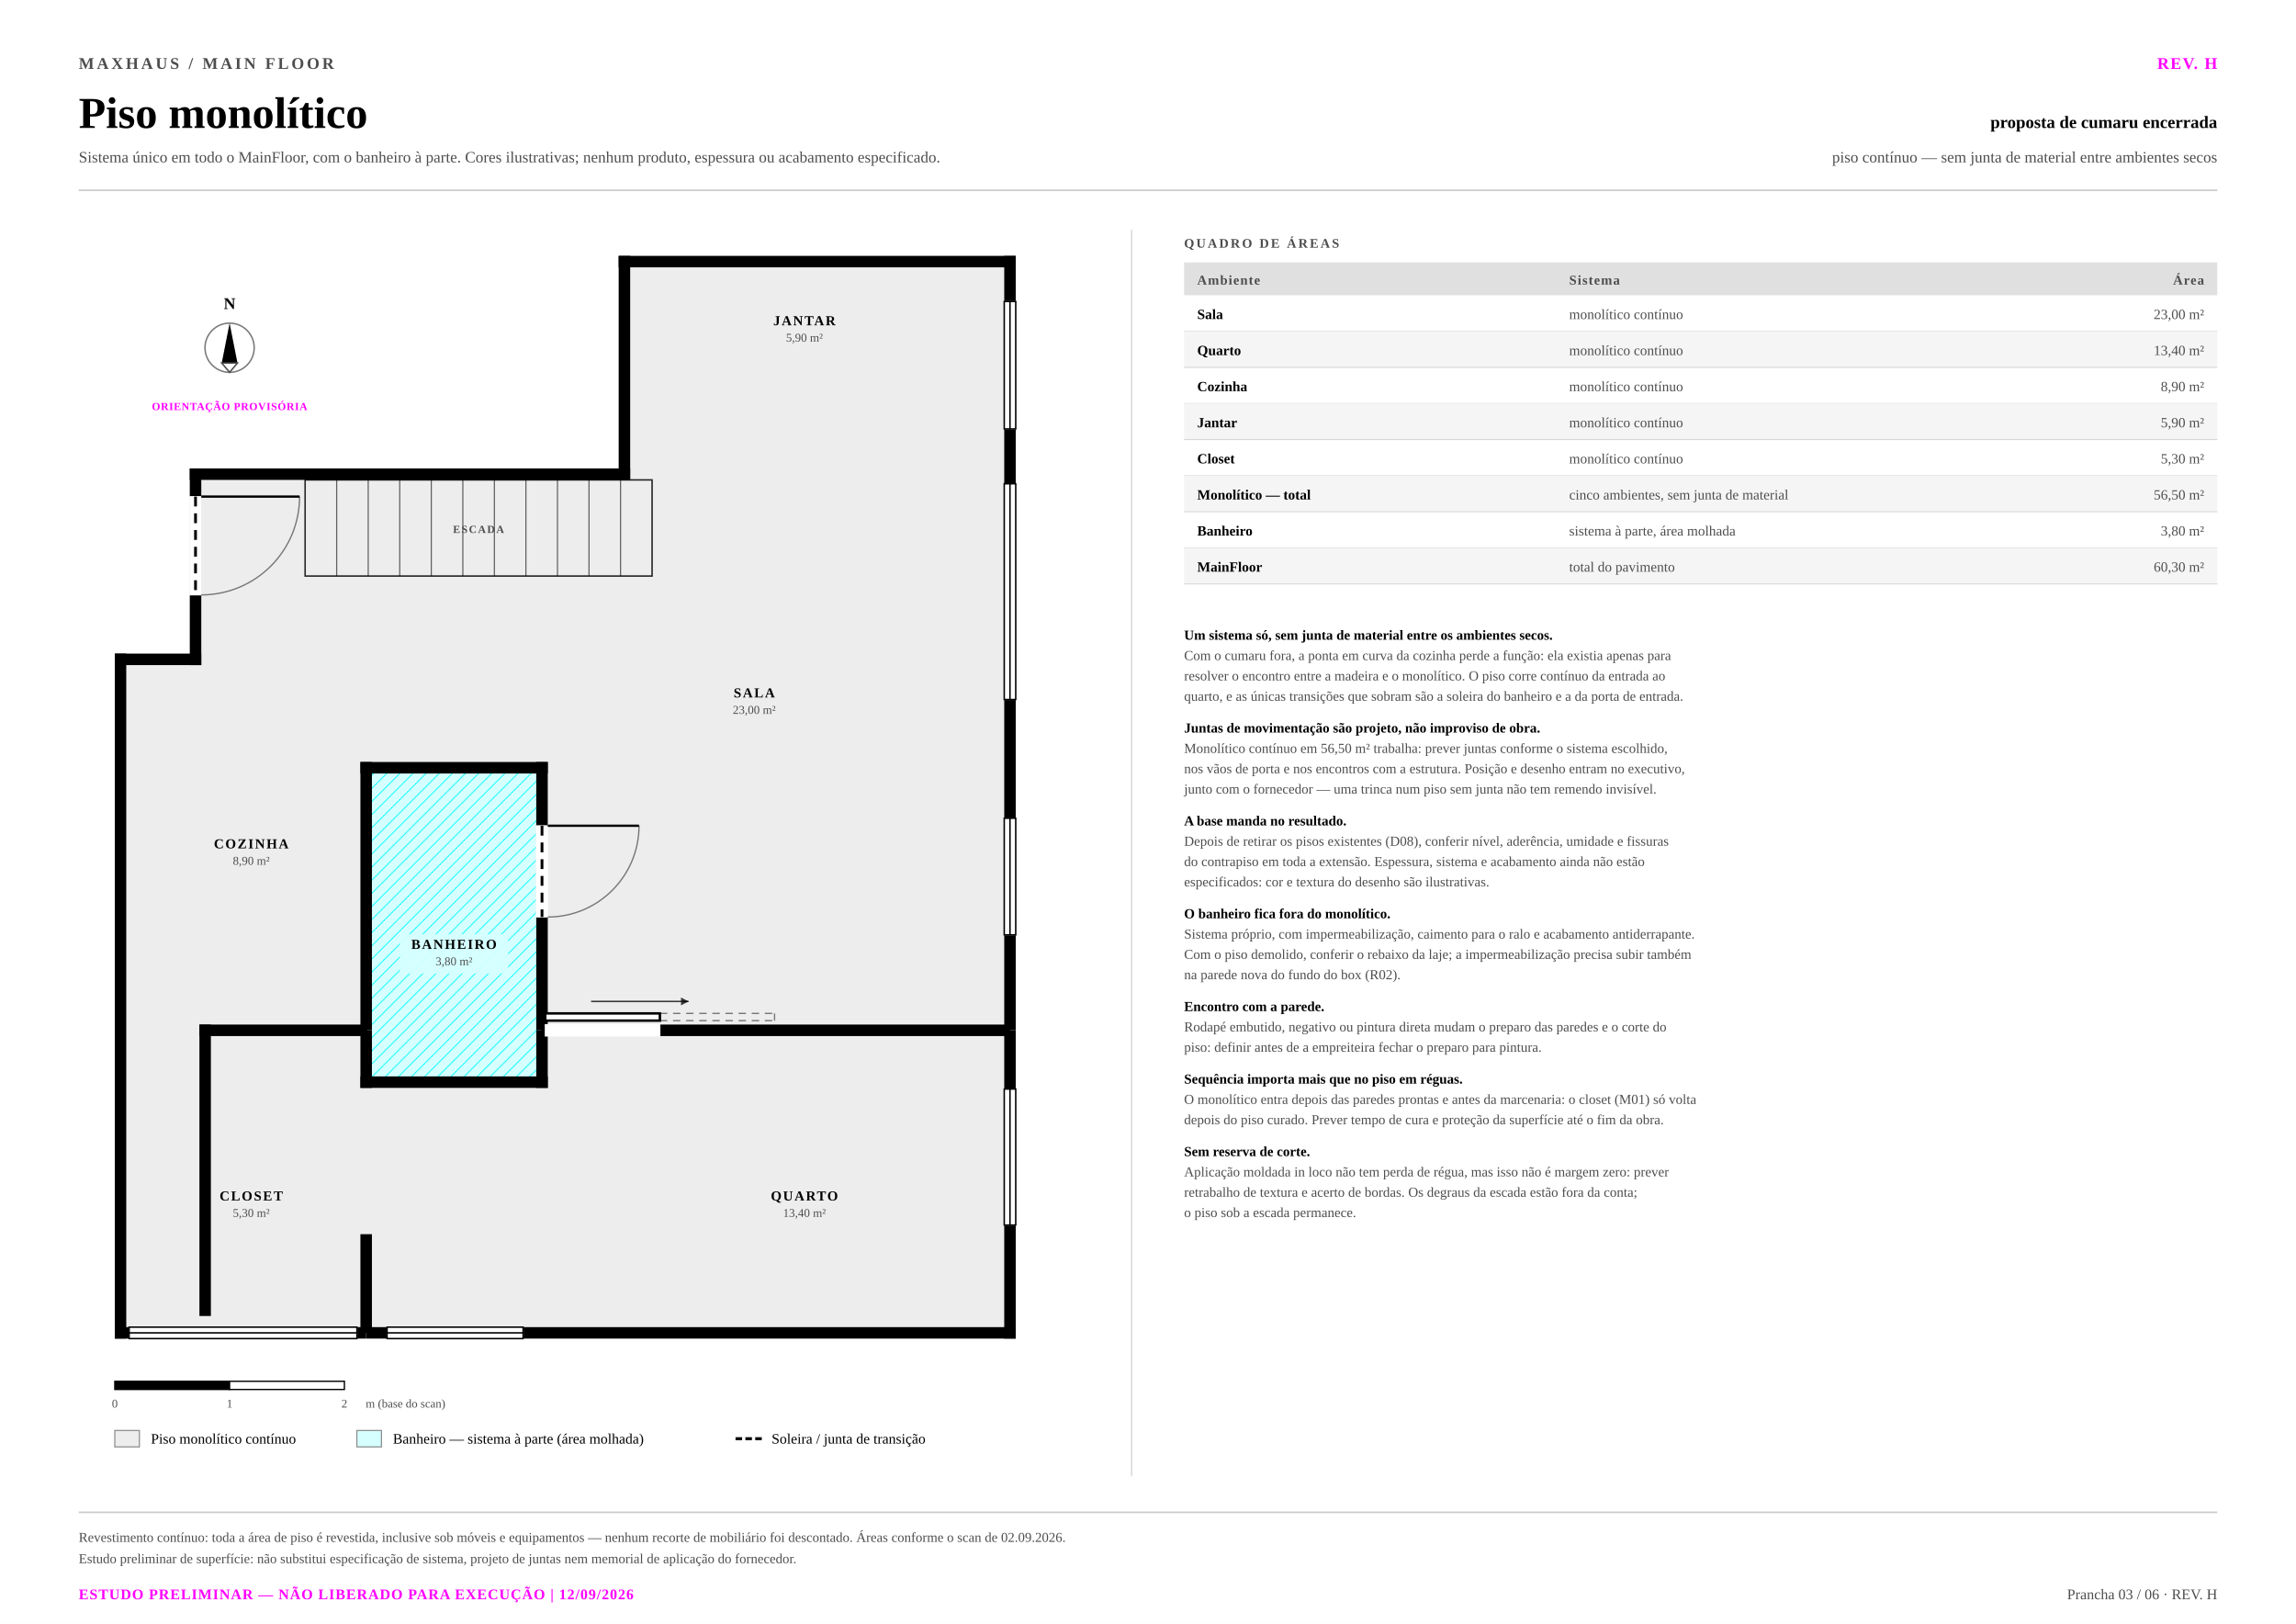
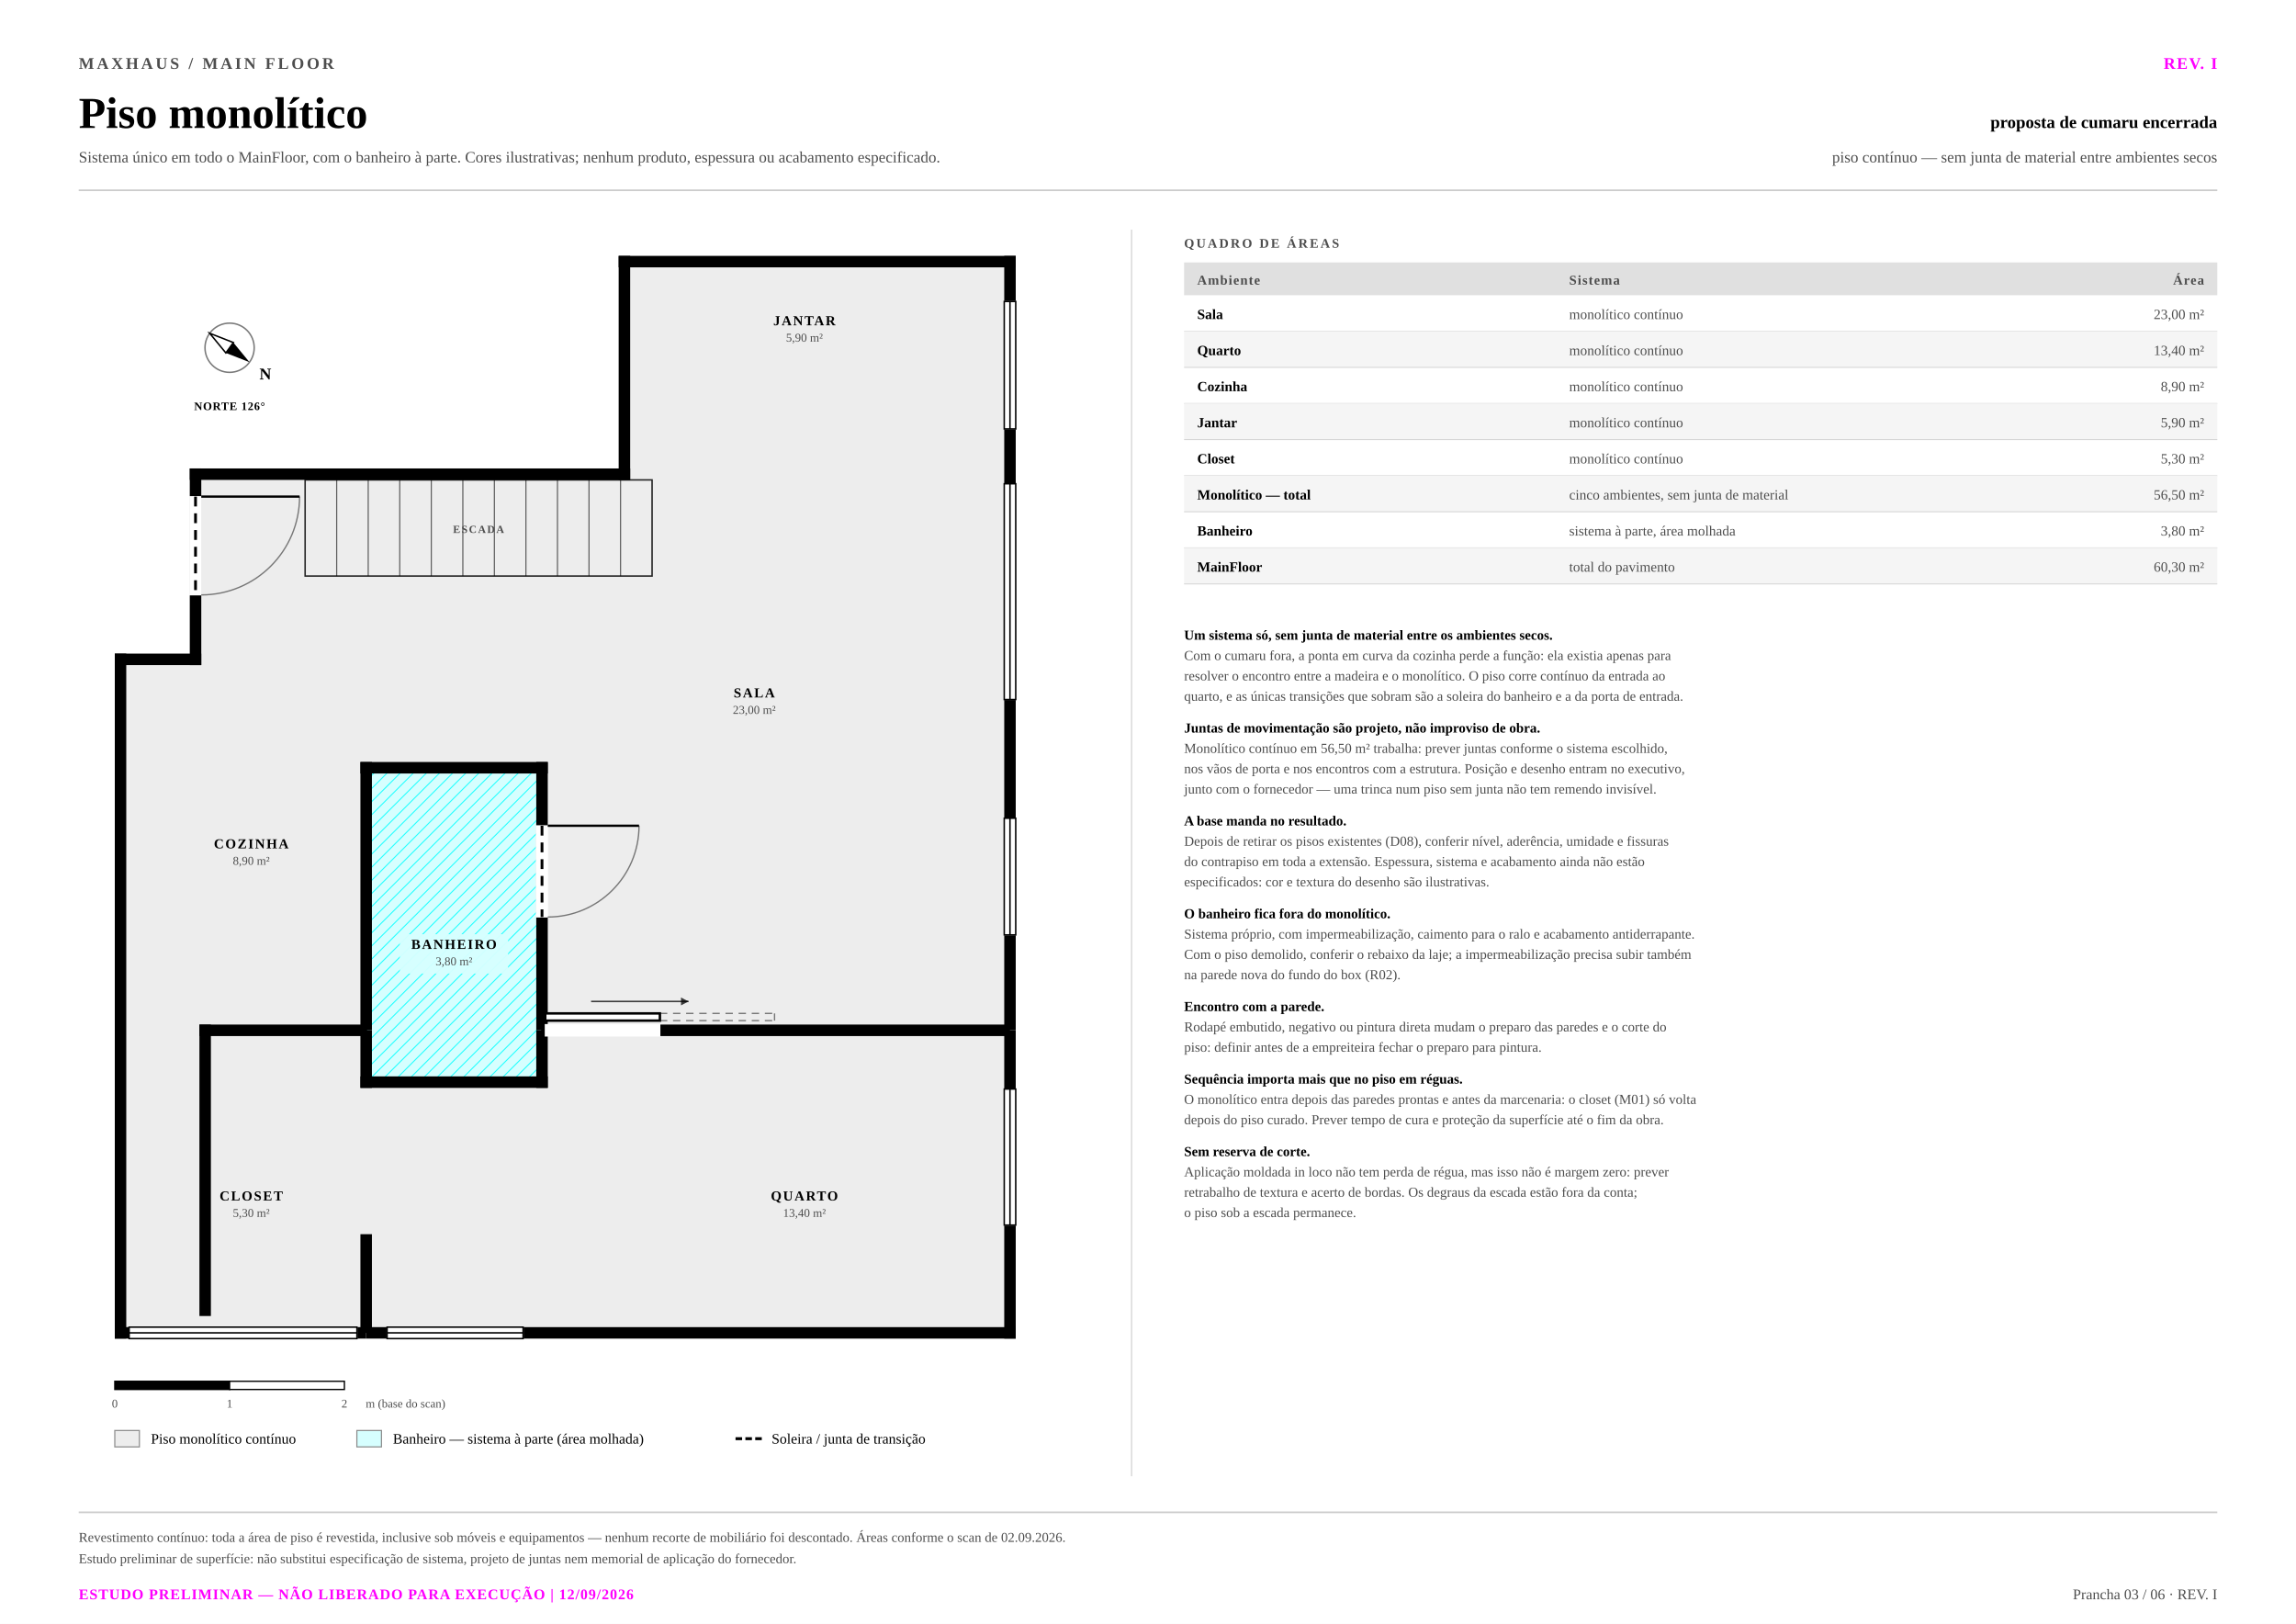
<svg xmlns="http://www.w3.org/2000/svg" viewBox="0 0 1400 990" width="1400" height="990">
  <rect x="0.00" y="0.00" width="1400.00" height="990.00" fill="#ffffff" />
  <text x="48.0" y="42.0" font-family="'Tiempos Text', 'Source Serif 4', Georgia, 'Times New Roman', Times, serif" font-size="10.0" fill="#4d4d4d" font-weight="bold" text-anchor="start" letter-spacing="1.60">MAXHAUS / MAIN FLOOR</text>
  <text x="48.0" y="78.0" font-family="'Tiempos Text', 'Source Serif 4', Georgia, 'Times New Roman', Times, serif" font-size="27.0" fill="#000000" font-weight="bold" text-anchor="start">Piso monolítico</text>
  <text x="48.0" y="99.0" font-family="'Tiempos Text', 'Source Serif 4', Georgia, 'Times New Roman', Times, serif" font-size="9.6" fill="#4d4d4d" font-weight="normal" text-anchor="start">Sistema único em todo o MainFloor, com o banheiro à parte. Cores ilustrativas; nenhum produto, espessura ou acabamento especificado.</text>
-   <text x="1352.0" y="42.0" font-family="'Tiempos Text', 'Source Serif 4', Georgia, 'Times New Roman', Times, serif" font-size="10.0" fill="#ff00ff" font-weight="bold" text-anchor="end" letter-spacing="0.80">REV. H</text>
+   <text x="1352.0" y="42.0" font-family="'Tiempos Text', 'Source Serif 4', Georgia, 'Times New Roman', Times, serif" font-size="10.0" fill="#ff00ff" font-weight="bold" text-anchor="end" letter-spacing="0.80">REV. I</text>
  <text x="1352.0" y="78.0" font-family="'Tiempos Text', 'Source Serif 4', Georgia, 'Times New Roman', Times, serif" font-size="10.5" fill="#000000" font-weight="bold" text-anchor="end">proposta de cumaru encerrada</text>
  <text x="1352.0" y="99.0" font-family="'Tiempos Text', 'Source Serif 4', Georgia, 'Times New Roman', Times, serif" font-size="9.6" fill="#4d4d4d" font-weight="normal" text-anchor="end">piso contínuo — sem junta de material entre ambientes secos</text>
  <line x1="48.00" y1="116.00" x2="1352.00" y2="116.00" stroke="#cccccc" stroke-width="1.00" />
  <path d="M380.75 159.56 L615.77 159.56 L615.77 812.64 L73.53 812.64 L73.53 401.94 L119.21 401.94 L119.21 289.10 L380.75 289.10 Z" fill="#ededed" />
  <path d="M223.31 468.01 L330.47 468.01 L330.47 659.80 L223.31 659.80 Z" fill="#d6ffff" />
  <line x1="223.31" y1="476.01" x2="231.31" y2="468.01" stroke="#00ffff" stroke-width="0.60" opacity="0.85" />
  <line x1="223.31" y1="484.01" x2="239.31" y2="468.01" stroke="#00ffff" stroke-width="0.60" opacity="0.85" />
  <line x1="223.31" y1="492.01" x2="247.31" y2="468.01" stroke="#00ffff" stroke-width="0.60" opacity="0.85" />
  <line x1="223.31" y1="500.01" x2="255.31" y2="468.01" stroke="#00ffff" stroke-width="0.60" opacity="0.85" />
  <line x1="223.31" y1="508.01" x2="263.31" y2="468.01" stroke="#00ffff" stroke-width="0.60" opacity="0.85" />
  <line x1="223.31" y1="516.01" x2="271.31" y2="468.01" stroke="#00ffff" stroke-width="0.60" opacity="0.85" />
  <line x1="223.31" y1="524.01" x2="279.31" y2="468.01" stroke="#00ffff" stroke-width="0.60" opacity="0.85" />
  <line x1="223.31" y1="532.01" x2="287.31" y2="468.01" stroke="#00ffff" stroke-width="0.60" opacity="0.85" />
  <line x1="223.31" y1="540.01" x2="295.31" y2="468.01" stroke="#00ffff" stroke-width="0.60" opacity="0.85" />
  <line x1="223.31" y1="548.01" x2="303.31" y2="468.01" stroke="#00ffff" stroke-width="0.60" opacity="0.85" />
  <line x1="223.31" y1="556.01" x2="311.31" y2="468.01" stroke="#00ffff" stroke-width="0.60" opacity="0.85" />
  <line x1="223.31" y1="564.01" x2="319.31" y2="468.01" stroke="#00ffff" stroke-width="0.60" opacity="0.85" />
  <line x1="223.31" y1="572.01" x2="327.31" y2="468.01" stroke="#00ffff" stroke-width="0.60" opacity="0.85" />
  <line x1="223.31" y1="580.01" x2="330.47" y2="472.85" stroke="#00ffff" stroke-width="0.60" opacity="0.85" />
  <line x1="223.31" y1="588.01" x2="330.47" y2="480.85" stroke="#00ffff" stroke-width="0.60" opacity="0.85" />
  <line x1="223.31" y1="596.01" x2="330.47" y2="488.85" stroke="#00ffff" stroke-width="0.60" opacity="0.85" />
  <line x1="223.31" y1="604.01" x2="330.47" y2="496.85" stroke="#00ffff" stroke-width="0.60" opacity="0.85" />
  <line x1="223.31" y1="612.01" x2="330.47" y2="504.85" stroke="#00ffff" stroke-width="0.60" opacity="0.85" />
  <line x1="223.31" y1="620.01" x2="330.47" y2="512.85" stroke="#00ffff" stroke-width="0.60" opacity="0.85" />
  <line x1="223.31" y1="628.01" x2="330.47" y2="520.85" stroke="#00ffff" stroke-width="0.60" opacity="0.85" />
  <line x1="223.31" y1="636.01" x2="330.47" y2="528.85" stroke="#00ffff" stroke-width="0.60" opacity="0.85" />
  <line x1="223.31" y1="644.01" x2="330.47" y2="536.85" stroke="#00ffff" stroke-width="0.60" opacity="0.85" />
  <line x1="223.31" y1="652.01" x2="330.47" y2="544.85" stroke="#00ffff" stroke-width="0.60" opacity="0.85" />
  <line x1="223.52" y1="659.80" x2="330.47" y2="552.85" stroke="#00ffff" stroke-width="0.60" opacity="0.85" />
  <line x1="231.52" y1="659.80" x2="330.47" y2="560.85" stroke="#00ffff" stroke-width="0.60" opacity="0.85" />
  <line x1="239.52" y1="659.80" x2="330.47" y2="568.85" stroke="#00ffff" stroke-width="0.60" opacity="0.85" />
  <line x1="247.52" y1="659.80" x2="330.47" y2="576.85" stroke="#00ffff" stroke-width="0.60" opacity="0.85" />
  <line x1="255.52" y1="659.80" x2="330.47" y2="584.85" stroke="#00ffff" stroke-width="0.60" opacity="0.85" />
  <line x1="263.52" y1="659.80" x2="330.47" y2="592.85" stroke="#00ffff" stroke-width="0.60" opacity="0.85" />
  <line x1="271.52" y1="659.80" x2="330.47" y2="600.85" stroke="#00ffff" stroke-width="0.60" opacity="0.85" />
  <line x1="279.52" y1="659.80" x2="330.47" y2="608.85" stroke="#00ffff" stroke-width="0.60" opacity="0.85" />
  <line x1="287.52" y1="659.80" x2="330.47" y2="616.85" stroke="#00ffff" stroke-width="0.60" opacity="0.85" />
  <line x1="295.52" y1="659.80" x2="330.47" y2="624.85" stroke="#00ffff" stroke-width="0.60" opacity="0.85" />
  <line x1="303.52" y1="659.80" x2="330.47" y2="632.85" stroke="#00ffff" stroke-width="0.60" opacity="0.85" />
  <line x1="311.52" y1="659.80" x2="330.47" y2="640.85" stroke="#00ffff" stroke-width="0.60" opacity="0.85" />
  <line x1="319.52" y1="659.80" x2="330.47" y2="648.85" stroke="#00ffff" stroke-width="0.60" opacity="0.85" />
  <line x1="327.52" y1="659.80" x2="330.47" y2="656.85" stroke="#00ffff" stroke-width="0.60" opacity="0.85" />
  <path d="M223.31 468.01 L330.47 468.01 L330.47 659.80 L223.31 659.80 Z" fill="none" stroke="#000000" stroke-width="1.00" />
  <rect x="377.24" y="156.00" width="242.10" height="6.99" fill="#000000" />
  <rect x="115.72" y="285.59" width="268.53" height="6.99" fill="#000000" />
  <rect x="115.72" y="285.59" width="7.01" height="119.89" fill="#000000" />
  <rect x="70.00" y="398.47" width="52.72" height="7.01" fill="#000000" />
  <rect x="121.60" y="624.63" width="101.66" height="7.01" fill="#000000" />
  <rect x="223.26" y="809.09" width="396.08" height="6.99" fill="#000000" />
  <rect x="219.77" y="628.12" width="7.01" height="35.11" fill="#000000" />
  <rect x="219.77" y="464.56" width="7.01" height="163.56" fill="#000000" />
  <rect x="330.48" y="624.63" width="285.35" height="7.01" fill="#000000" />
  <rect x="326.99" y="464.56" width="7.01" height="163.56" fill="#000000" />
  <rect x="612.34" y="628.12" width="7.01" height="187.95" fill="#000000" />
  <rect x="121.60" y="624.63" width="6.99" height="177.68" fill="#000000" />
  <rect x="70.00" y="809.09" width="153.26" height="6.99" fill="#000000" />
  <rect x="219.77" y="752.43" width="7.01" height="60.16" fill="#000000" />
  <rect x="377.24" y="156.00" width="7.01" height="136.58" fill="#000000" />
  <rect x="326.99" y="628.12" width="7.01" height="35.11" fill="#000000" />
  <rect x="612.34" y="156.00" width="7.01" height="472.12" fill="#000000" />
  <rect x="70.00" y="398.47" width="6.99" height="417.61" fill="#000000" />
  <rect x="219.77" y="464.56" width="114.23" height="7.01" fill="#000000" />
  <rect x="219.77" y="656.23" width="114.23" height="7.01" fill="#000000" />
  <rect x="612.04" y="183.48" width="7.61" height="78.33" fill="#ffffff" />
  <rect x="612.34" y="183.78" width="7.01" height="77.73" fill="none" stroke="#000000" stroke-width="0.90" />
  <line x1="615.84" y1="183.78" x2="615.84" y2="261.51" stroke="#000000" stroke-width="0.90" />
  <rect x="612.04" y="294.63" width="7.61" height="132.14" fill="#ffffff" />
  <rect x="612.34" y="294.93" width="7.01" height="131.54" fill="none" stroke="#000000" stroke-width="0.90" />
  <line x1="615.84" y1="294.93" x2="615.84" y2="426.46" stroke="#000000" stroke-width="0.90" />
  <rect x="612.04" y="498.53" width="7.61" height="71.73" fill="#ffffff" />
  <rect x="612.34" y="498.83" width="7.01" height="71.13" fill="none" stroke="#000000" stroke-width="0.90" />
  <line x1="615.84" y1="498.83" x2="615.84" y2="569.96" stroke="#000000" stroke-width="0.90" />
  <rect x="612.04" y="663.64" width="7.61" height="83.54" fill="#ffffff" />
  <rect x="612.34" y="663.94" width="7.01" height="82.94" fill="none" stroke="#000000" stroke-width="0.90" />
  <line x1="615.84" y1="663.94" x2="615.84" y2="746.88" stroke="#000000" stroke-width="0.90" />
  <rect x="78.44" y="808.79" width="139.50" height="7.59" fill="#ffffff" />
  <rect x="78.74" y="809.09" width="138.90" height="6.99" fill="none" stroke="#000000" stroke-width="0.90" />
  <line x1="78.74" y1="812.58" x2="217.63" y2="812.58" stroke="#000000" stroke-width="0.90" />
  <rect x="235.73" y="808.79" width="83.54" height="7.59" fill="#ffffff" />
  <rect x="236.03" y="809.09" width="82.94" height="6.99" fill="none" stroke="#000000" stroke-width="0.90" />
  <line x1="236.03" y1="812.58" x2="318.97" y2="812.58" stroke="#000000" stroke-width="0.90" />
  <rect x="115.42" y="302.45" width="7.61" height="60.54" fill="#ffffff" />
  <line x1="122.72" y1="302.75" x2="182.67" y2="302.75" stroke="#000000" stroke-width="1.40" />
  <path d="M 182.67 302.75 A 59.94 59.94 0 0 1 122.72 362.69" fill="none" stroke="#000000" stroke-width="0.8" opacity="0.5" />
  <rect x="326.69" y="503.12" width="7.61" height="56.25" fill="#ffffff" />
  <line x1="333.99" y1="503.42" x2="389.65" y2="503.42" stroke="#000000" stroke-width="1.40" />
  <path d="M 389.65 503.42 A 55.65 55.65 0 0 1 333.99 559.07" fill="none" stroke="#000000" stroke-width="0.8" opacity="0.5" />
  <rect x="332.16" y="624.33" width="70.51" height="7.61" fill="#ffffff" />
  <line x1="402.37" y1="617.83" x2="406.87" y2="617.83" stroke="#000000" stroke-width="0.80" opacity="0.50" />
  <line x1="410.37" y1="617.83" x2="414.87" y2="617.83" stroke="#000000" stroke-width="0.80" opacity="0.50" />
  <line x1="418.37" y1="617.83" x2="422.87" y2="617.83" stroke="#000000" stroke-width="0.80" opacity="0.50" />
  <line x1="426.37" y1="617.83" x2="430.87" y2="617.83" stroke="#000000" stroke-width="0.80" opacity="0.50" />
  <line x1="434.37" y1="617.83" x2="438.87" y2="617.83" stroke="#000000" stroke-width="0.80" opacity="0.50" />
  <line x1="442.37" y1="617.83" x2="446.87" y2="617.83" stroke="#000000" stroke-width="0.80" opacity="0.50" />
  <line x1="450.37" y1="617.83" x2="454.87" y2="617.83" stroke="#000000" stroke-width="0.80" opacity="0.50" />
  <line x1="458.37" y1="617.83" x2="462.87" y2="617.83" stroke="#000000" stroke-width="0.80" opacity="0.50" />
  <line x1="466.37" y1="617.83" x2="470.87" y2="617.83" stroke="#000000" stroke-width="0.80" opacity="0.50" />
  <line x1="402.37" y1="622.23" x2="406.87" y2="622.23" stroke="#000000" stroke-width="0.80" opacity="0.50" />
  <line x1="410.37" y1="622.23" x2="414.87" y2="622.23" stroke="#000000" stroke-width="0.80" opacity="0.50" />
  <line x1="418.37" y1="622.23" x2="422.87" y2="622.23" stroke="#000000" stroke-width="0.80" opacity="0.50" />
  <line x1="426.37" y1="622.23" x2="430.87" y2="622.23" stroke="#000000" stroke-width="0.80" opacity="0.50" />
  <line x1="434.37" y1="622.23" x2="438.87" y2="622.23" stroke="#000000" stroke-width="0.80" opacity="0.50" />
  <line x1="442.37" y1="622.23" x2="446.87" y2="622.23" stroke="#000000" stroke-width="0.80" opacity="0.50" />
  <line x1="450.37" y1="622.23" x2="454.87" y2="622.23" stroke="#000000" stroke-width="0.80" opacity="0.50" />
  <line x1="458.37" y1="622.23" x2="462.87" y2="622.23" stroke="#000000" stroke-width="0.80" opacity="0.50" />
  <line x1="466.37" y1="622.23" x2="470.87" y2="622.23" stroke="#000000" stroke-width="0.80" opacity="0.50" />
  <line x1="402.37" y1="617.83" x2="402.37" y2="622.23" stroke="#000000" stroke-width="0.80" opacity="0.50" />
  <line x1="472.28" y1="617.83" x2="472.28" y2="622.23" stroke="#000000" stroke-width="0.80" opacity="0.50" />
  <rect x="332.46" y="617.83" width="69.91" height="4.40" fill="#ffffff" stroke="#000000" stroke-width="1.50" />
  <line x1="360.42" y1="610.53" x2="419.85" y2="610.53" stroke="#000000" stroke-width="0.90" opacity="0.75" />
  <path d="M 419.85 610.53 L 415.25 608.13 L 415.25 612.93 Z" fill="#000000" opacity="0.75" />
  <rect x="186.05" y="292.58" width="211.56" height="58.61" fill="none" stroke="#000000" stroke-width="0.90" opacity="0.85" />
  <line x1="205.29" y1="292.58" x2="205.29" y2="351.19" stroke="#000000" stroke-width="0.70" opacity="0.60" />
  <line x1="224.52" y1="292.58" x2="224.52" y2="351.19" stroke="#000000" stroke-width="0.70" opacity="0.60" />
  <line x1="243.75" y1="292.58" x2="243.75" y2="351.19" stroke="#000000" stroke-width="0.70" opacity="0.60" />
  <line x1="262.99" y1="292.58" x2="262.99" y2="351.19" stroke="#000000" stroke-width="0.70" opacity="0.60" />
  <line x1="282.22" y1="292.58" x2="282.22" y2="351.19" stroke="#000000" stroke-width="0.70" opacity="0.60" />
  <line x1="301.45" y1="292.58" x2="301.45" y2="351.19" stroke="#000000" stroke-width="0.70" opacity="0.60" />
  <line x1="320.68" y1="292.58" x2="320.68" y2="351.19" stroke="#000000" stroke-width="0.70" opacity="0.60" />
  <line x1="339.92" y1="292.58" x2="339.92" y2="351.19" stroke="#000000" stroke-width="0.70" opacity="0.60" />
  <line x1="359.15" y1="292.58" x2="359.15" y2="351.19" stroke="#000000" stroke-width="0.70" opacity="0.60" />
  <line x1="378.38" y1="292.58" x2="378.38" y2="351.19" stroke="#000000" stroke-width="0.70" opacity="0.60" />
  <text x="291.8" y="324.9" font-family="'Tiempos Text', 'Source Serif 4', Georgia, 'Times New Roman', Times, serif" font-size="6.6" fill="#4d4d4d" font-weight="bold" text-anchor="middle" letter-spacing="0.80">ESCADA</text>
  <circle cx="140.00" cy="212.00" r="15.00" fill="none" stroke="#4d4d4d" stroke-width="0.90" opacity="0.75" />
-   <path d="M 140.00 197.00 L 144.80 221.30 L 135.20 221.30 Z" fill="#000000" />
-   <path d="M 140.00 227.00 L 144.80 221.30 L 135.20 221.30 Z" fill="none" stroke="#4d4d4d" stroke-width="0.9" />
-   <text x="140.0" y="188.4" font-family="'Tiempos Text', 'Source Serif 4', Georgia, 'Times New Roman', Times, serif" font-size="10.0" fill="#000000" font-weight="bold" text-anchor="middle" letter-spacing="0.60">N</text>
-   <text x="140.0" y="250.0" font-family="'Tiempos Text', 'Source Serif 4', Georgia, 'Times New Roman', Times, serif" font-size="6.6" fill="#ff00ff" font-weight="bold" text-anchor="middle" letter-spacing="0.30">ORIENTAÇÃO PROVISÓRIA</text>
+   <path d="M 152.14 220.82 L 137.71 215.16 L 142.29 208.84 Z" fill="#000000" />
+   <path d="M 127.86 203.18 L 137.71 215.16 L 142.29 208.84 Z" fill="#ffffff" stroke="#000000" stroke-width="0.9" />
+   <text x="161.8" y="231.3" font-family="'Tiempos Text', 'Source Serif 4', Georgia, 'Times New Roman', Times, serif" font-size="10.0" fill="#000000" font-weight="bold" text-anchor="middle" letter-spacing="0.60">N</text>
+   <text x="140.0" y="250.0" font-family="'Tiempos Text', 'Source Serif 4', Georgia, 'Times New Roman', Times, serif" font-size="7.0" fill="#000000" font-weight="bold" text-anchor="middle" letter-spacing="0.40">NORTE 126°</text>
  <path d="M330.49 503.42 L330.49 559.07" fill="none" stroke="#ffffff" stroke-width="3.40" opacity="0.90" />
  <line x1="330.49" y1="503.42" x2="330.49" y2="509.42" stroke="#000000" stroke-width="1.70" stroke-linecap="butt" />
  <line x1="330.49" y1="513.62" x2="330.49" y2="519.62" stroke="#000000" stroke-width="1.70" stroke-linecap="butt" />
  <line x1="330.49" y1="523.82" x2="330.49" y2="529.82" stroke="#000000" stroke-width="1.70" stroke-linecap="butt" />
  <line x1="330.49" y1="534.02" x2="330.49" y2="540.02" stroke="#000000" stroke-width="1.70" stroke-linecap="butt" />
  <line x1="330.49" y1="544.22" x2="330.49" y2="550.22" stroke="#000000" stroke-width="1.70" stroke-linecap="butt" />
  <line x1="330.49" y1="554.42" x2="330.49" y2="559.07" stroke="#000000" stroke-width="1.70" stroke-linecap="butt" />
  <path d="M119.22 302.75 L119.22 362.69" fill="none" stroke="#ffffff" stroke-width="3.40" opacity="0.90" />
  <line x1="119.22" y1="302.75" x2="119.22" y2="308.75" stroke="#000000" stroke-width="1.70" stroke-linecap="butt" />
  <line x1="119.22" y1="312.95" x2="119.22" y2="318.95" stroke="#000000" stroke-width="1.70" stroke-linecap="butt" />
  <line x1="119.22" y1="323.15" x2="119.22" y2="329.15" stroke="#000000" stroke-width="1.70" stroke-linecap="butt" />
  <line x1="119.22" y1="333.35" x2="119.22" y2="339.35" stroke="#000000" stroke-width="1.70" stroke-linecap="butt" />
  <line x1="119.22" y1="343.55" x2="119.22" y2="349.55" stroke="#000000" stroke-width="1.70" stroke-linecap="butt" />
  <line x1="119.22" y1="353.75" x2="119.22" y2="359.75" stroke="#000000" stroke-width="1.70" stroke-linecap="butt" />
  <rect x="243.81" y="569.54" width="66.00" height="24.00" fill="#d6ffff" opacity="0.95" />
  <text x="490.5" y="198.3" font-family="'Tiempos Text', 'Source Serif 4', Georgia, 'Times New Roman', Times, serif" font-size="8.4" fill="#000000" font-weight="bold" text-anchor="middle" letter-spacing="0.90">JANTAR</text>
  <text x="490.5" y="208.3" font-family="'Tiempos Text', 'Source Serif 4', Georgia, 'Times New Roman', Times, serif" font-size="7.3" fill="#4d4d4d" font-weight="normal" text-anchor="middle">5,90 m²</text>
  <text x="459.9" y="425.2" font-family="'Tiempos Text', 'Source Serif 4', Georgia, 'Times New Roman', Times, serif" font-size="8.4" fill="#000000" font-weight="bold" text-anchor="middle" letter-spacing="0.90">SALA</text>
  <text x="459.9" y="435.2" font-family="'Tiempos Text', 'Source Serif 4', Georgia, 'Times New Roman', Times, serif" font-size="7.3" fill="#4d4d4d" font-weight="normal" text-anchor="middle">23,00 m²</text>
  <text x="153.2" y="517.2" font-family="'Tiempos Text', 'Source Serif 4', Georgia, 'Times New Roman', Times, serif" font-size="8.4" fill="#000000" font-weight="bold" text-anchor="middle" letter-spacing="0.90">COZINHA</text>
  <text x="153.2" y="527.2" font-family="'Tiempos Text', 'Source Serif 4', Georgia, 'Times New Roman', Times, serif" font-size="7.3" fill="#4d4d4d" font-weight="normal" text-anchor="middle">8,90 m²</text>
  <text x="153.2" y="731.9" font-family="'Tiempos Text', 'Source Serif 4', Georgia, 'Times New Roman', Times, serif" font-size="8.4" fill="#000000" font-weight="bold" text-anchor="middle" letter-spacing="0.90">CLOSET</text>
  <text x="153.2" y="741.9" font-family="'Tiempos Text', 'Source Serif 4', Georgia, 'Times New Roman', Times, serif" font-size="7.3" fill="#4d4d4d" font-weight="normal" text-anchor="middle">5,30 m²</text>
  <text x="490.5" y="731.9" font-family="'Tiempos Text', 'Source Serif 4', Georgia, 'Times New Roman', Times, serif" font-size="8.4" fill="#000000" font-weight="bold" text-anchor="middle" letter-spacing="0.90">QUARTO</text>
  <text x="490.5" y="741.9" font-family="'Tiempos Text', 'Source Serif 4', Georgia, 'Times New Roman', Times, serif" font-size="7.3" fill="#4d4d4d" font-weight="normal" text-anchor="middle">13,40 m²</text>
  <text x="276.8" y="578.5" font-family="'Tiempos Text', 'Source Serif 4', Georgia, 'Times New Roman', Times, serif" font-size="8.4" fill="#000000" font-weight="bold" text-anchor="middle" letter-spacing="0.90">BANHEIRO</text>
  <text x="276.8" y="588.5" font-family="'Tiempos Text', 'Source Serif 4', Georgia, 'Times New Roman', Times, serif" font-size="7.3" fill="#4d4d4d" font-weight="normal" text-anchor="middle">3,80 m²</text>
  <rect x="70.00" y="842.10" width="70.00" height="5.00" fill="#000000" stroke="#000000" stroke-width="0.80" />
  <rect x="140.00" y="842.10" width="70.00" height="5.00" fill="#ffffff" stroke="#000000" stroke-width="0.80" />
  <text x="70.0" y="858.1" font-family="'Tiempos Text', 'Source Serif 4', Georgia, 'Times New Roman', Times, serif" font-size="7.2" fill="#4d4d4d" font-weight="normal" text-anchor="middle">0</text>
  <text x="140.0" y="858.1" font-family="'Tiempos Text', 'Source Serif 4', Georgia, 'Times New Roman', Times, serif" font-size="7.2" fill="#4d4d4d" font-weight="normal" text-anchor="middle">1</text>
  <text x="210.0" y="858.1" font-family="'Tiempos Text', 'Source Serif 4', Georgia, 'Times New Roman', Times, serif" font-size="7.2" fill="#4d4d4d" font-weight="normal" text-anchor="middle">2</text>
  <text x="223.0" y="858.1" font-family="'Tiempos Text', 'Source Serif 4', Georgia, 'Times New Roman', Times, serif" font-size="7.2" fill="#4d4d4d" font-weight="normal" text-anchor="start">m   (base do scan)</text>
  <rect x="70.00" y="872.10" width="15.00" height="10.00" fill="#ededed" stroke="#8c8c8c" stroke-width="0.70" />
  <text x="92.0" y="880.1" font-family="'Tiempos Text', 'Source Serif 4', Georgia, 'Times New Roman', Times, serif" font-size="8.8" fill="#000000" font-weight="normal" text-anchor="start">Piso monolítico contínuo</text>
  <rect x="217.60" y="872.10" width="15.00" height="10.00" fill="#d6ffff" stroke="#8c8c8c" stroke-width="0.70" />
  <text x="239.6" y="880.1" font-family="'Tiempos Text', 'Source Serif 4', Georgia, 'Times New Roman', Times, serif" font-size="8.8" fill="#000000" font-weight="normal" text-anchor="start">Banheiro — sistema à parte (área molhada)</text>
  <line x1="448.50" y1="877.10" x2="452.50" y2="877.10" stroke="#000000" stroke-width="1.80" stroke-linecap="butt" />
  <line x1="454.50" y1="877.10" x2="458.50" y2="877.10" stroke="#000000" stroke-width="1.80" stroke-linecap="butt" />
  <line x1="460.50" y1="877.10" x2="464.50" y2="877.10" stroke="#000000" stroke-width="1.80" stroke-linecap="butt" />
  <text x="470.5" y="880.1" font-family="'Tiempos Text', 'Source Serif 4', Georgia, 'Times New Roman', Times, serif" font-size="8.8" fill="#000000" font-weight="normal" text-anchor="start">Soleira / junta de transição</text>
  <line x1="690.00" y1="140.00" x2="690.00" y2="900.00" stroke="#cccccc" stroke-width="0.80" opacity="0.80" />
  <text x="722.0" y="151.0" font-family="'Tiempos Text', 'Source Serif 4', Georgia, 'Times New Roman', Times, serif" font-size="8.0" fill="#4d4d4d" font-weight="bold" text-anchor="start" letter-spacing="1.20">QUADRO DE ÁREAS</text>
  <rect x="722.00" y="160.00" width="630.00" height="20.00" fill="#e0e0e0" />
  <text x="730.0" y="173.5" font-family="'Tiempos Text', 'Source Serif 4', Georgia, 'Times New Roman', Times, serif" font-size="8.2" fill="#4d4d4d" font-weight="bold" text-anchor="start" letter-spacing="0.60">Ambiente</text>
  <text x="956.8" y="173.5" font-family="'Tiempos Text', 'Source Serif 4', Georgia, 'Times New Roman', Times, serif" font-size="8.2" fill="#4d4d4d" font-weight="bold" text-anchor="start" letter-spacing="0.60">Sistema</text>
  <text x="1344.0" y="173.5" font-family="'Tiempos Text', 'Source Serif 4', Georgia, 'Times New Roman', Times, serif" font-size="8.2" fill="#4d4d4d" font-weight="bold" text-anchor="end" letter-spacing="0.60">Área</text>
  <text x="730.0" y="194.5" font-family="'Tiempos Text', 'Source Serif 4', Georgia, 'Times New Roman', Times, serif" font-size="8.6" fill="#000000" font-weight="bold" text-anchor="start">Sala</text>
  <text x="956.8" y="194.5" font-family="'Tiempos Text', 'Source Serif 4', Georgia, 'Times New Roman', Times, serif" font-size="8.6" fill="#4d4d4d" font-weight="normal" text-anchor="start">monolítico contínuo</text>
  <text x="1344.0" y="194.5" font-family="'Tiempos Text', 'Source Serif 4', Georgia, 'Times New Roman', Times, serif" font-size="8.6" fill="#4d4d4d" font-weight="normal" text-anchor="end">23,00 m²</text>
  <line x1="722.00" y1="202.00" x2="1352.00" y2="202.00" stroke="#cccccc" stroke-width="0.60" opacity="0.80" />
  <rect x="722.00" y="202.00" width="630.00" height="22.00" fill="#f5f5f5" />
  <text x="730.0" y="216.5" font-family="'Tiempos Text', 'Source Serif 4', Georgia, 'Times New Roman', Times, serif" font-size="8.6" fill="#000000" font-weight="bold" text-anchor="start">Quarto</text>
  <text x="956.8" y="216.5" font-family="'Tiempos Text', 'Source Serif 4', Georgia, 'Times New Roman', Times, serif" font-size="8.6" fill="#4d4d4d" font-weight="normal" text-anchor="start">monolítico contínuo</text>
  <text x="1344.0" y="216.5" font-family="'Tiempos Text', 'Source Serif 4', Georgia, 'Times New Roman', Times, serif" font-size="8.6" fill="#4d4d4d" font-weight="normal" text-anchor="end">13,40 m²</text>
  <line x1="722.00" y1="224.00" x2="1352.00" y2="224.00" stroke="#cccccc" stroke-width="0.60" opacity="0.80" />
  <text x="730.0" y="238.5" font-family="'Tiempos Text', 'Source Serif 4', Georgia, 'Times New Roman', Times, serif" font-size="8.6" fill="#000000" font-weight="bold" text-anchor="start">Cozinha</text>
  <text x="956.8" y="238.5" font-family="'Tiempos Text', 'Source Serif 4', Georgia, 'Times New Roman', Times, serif" font-size="8.6" fill="#4d4d4d" font-weight="normal" text-anchor="start">monolítico contínuo</text>
  <text x="1344.0" y="238.5" font-family="'Tiempos Text', 'Source Serif 4', Georgia, 'Times New Roman', Times, serif" font-size="8.6" fill="#4d4d4d" font-weight="normal" text-anchor="end">8,90 m²</text>
  <line x1="722.00" y1="246.00" x2="1352.00" y2="246.00" stroke="#cccccc" stroke-width="0.60" opacity="0.80" />
  <rect x="722.00" y="246.00" width="630.00" height="22.00" fill="#f5f5f5" />
  <text x="730.0" y="260.5" font-family="'Tiempos Text', 'Source Serif 4', Georgia, 'Times New Roman', Times, serif" font-size="8.6" fill="#000000" font-weight="bold" text-anchor="start">Jantar</text>
  <text x="956.8" y="260.5" font-family="'Tiempos Text', 'Source Serif 4', Georgia, 'Times New Roman', Times, serif" font-size="8.6" fill="#4d4d4d" font-weight="normal" text-anchor="start">monolítico contínuo</text>
  <text x="1344.0" y="260.5" font-family="'Tiempos Text', 'Source Serif 4', Georgia, 'Times New Roman', Times, serif" font-size="8.6" fill="#4d4d4d" font-weight="normal" text-anchor="end">5,90 m²</text>
  <line x1="722.00" y1="268.00" x2="1352.00" y2="268.00" stroke="#cccccc" stroke-width="0.60" opacity="0.80" />
  <text x="730.0" y="282.5" font-family="'Tiempos Text', 'Source Serif 4', Georgia, 'Times New Roman', Times, serif" font-size="8.6" fill="#000000" font-weight="bold" text-anchor="start">Closet</text>
  <text x="956.8" y="282.5" font-family="'Tiempos Text', 'Source Serif 4', Georgia, 'Times New Roman', Times, serif" font-size="8.6" fill="#4d4d4d" font-weight="normal" text-anchor="start">monolítico contínuo</text>
  <text x="1344.0" y="282.5" font-family="'Tiempos Text', 'Source Serif 4', Georgia, 'Times New Roman', Times, serif" font-size="8.6" fill="#4d4d4d" font-weight="normal" text-anchor="end">5,30 m²</text>
  <line x1="722.00" y1="290.00" x2="1352.00" y2="290.00" stroke="#cccccc" stroke-width="0.60" opacity="0.80" />
  <rect x="722.00" y="290.00" width="630.00" height="22.00" fill="#f5f5f5" />
  <text x="730.0" y="304.5" font-family="'Tiempos Text', 'Source Serif 4', Georgia, 'Times New Roman', Times, serif" font-size="8.6" fill="#000000" font-weight="bold" text-anchor="start">Monolítico — total</text>
  <text x="956.8" y="304.5" font-family="'Tiempos Text', 'Source Serif 4', Georgia, 'Times New Roman', Times, serif" font-size="8.6" fill="#4d4d4d" font-weight="normal" text-anchor="start">cinco ambientes, sem junta de material</text>
  <text x="1344.0" y="304.5" font-family="'Tiempos Text', 'Source Serif 4', Georgia, 'Times New Roman', Times, serif" font-size="8.6" fill="#4d4d4d" font-weight="normal" text-anchor="end">56,50 m²</text>
  <line x1="722.00" y1="312.00" x2="1352.00" y2="312.00" stroke="#cccccc" stroke-width="0.60" opacity="0.80" />
  <text x="730.0" y="326.5" font-family="'Tiempos Text', 'Source Serif 4', Georgia, 'Times New Roman', Times, serif" font-size="8.6" fill="#000000" font-weight="bold" text-anchor="start">Banheiro</text>
  <text x="956.8" y="326.5" font-family="'Tiempos Text', 'Source Serif 4', Georgia, 'Times New Roman', Times, serif" font-size="8.6" fill="#4d4d4d" font-weight="normal" text-anchor="start">sistema à parte, área molhada</text>
  <text x="1344.0" y="326.5" font-family="'Tiempos Text', 'Source Serif 4', Georgia, 'Times New Roman', Times, serif" font-size="8.6" fill="#4d4d4d" font-weight="normal" text-anchor="end">3,80 m²</text>
  <line x1="722.00" y1="334.00" x2="1352.00" y2="334.00" stroke="#cccccc" stroke-width="0.60" opacity="0.80" />
  <rect x="722.00" y="334.00" width="630.00" height="22.00" fill="#f5f5f5" />
  <text x="730.0" y="348.5" font-family="'Tiempos Text', 'Source Serif 4', Georgia, 'Times New Roman', Times, serif" font-size="8.6" fill="#000000" font-weight="bold" text-anchor="start">MainFloor</text>
  <text x="956.8" y="348.5" font-family="'Tiempos Text', 'Source Serif 4', Georgia, 'Times New Roman', Times, serif" font-size="8.6" fill="#4d4d4d" font-weight="normal" text-anchor="start">total do pavimento</text>
  <text x="1344.0" y="348.5" font-family="'Tiempos Text', 'Source Serif 4', Georgia, 'Times New Roman', Times, serif" font-size="8.6" fill="#4d4d4d" font-weight="normal" text-anchor="end">60,30 m²</text>
  <line x1="722.00" y1="356.00" x2="1352.00" y2="356.00" stroke="#cccccc" stroke-width="0.60" opacity="0.80" />
  <text x="722.0" y="390.0" font-family="'Tiempos Text', 'Source Serif 4', Georgia, 'Times New Roman', Times, serif" font-size="8.4" fill="#000000" font-weight="bold" text-anchor="start">Um sistema só, sem junta de material entre os ambientes secos.</text>
  <text x="722.0" y="402.4" font-family="'Tiempos Text', 'Source Serif 4', Georgia, 'Times New Roman', Times, serif" font-size="8.4" fill="#4d4d4d" font-weight="normal" text-anchor="start">Com o cumaru fora, a ponta em curva da cozinha perde a função: ela existia apenas para</text>
  <text x="722.0" y="414.8" font-family="'Tiempos Text', 'Source Serif 4', Georgia, 'Times New Roman', Times, serif" font-size="8.4" fill="#4d4d4d" font-weight="normal" text-anchor="start">resolver o encontro entre a madeira e o monolítico. O piso corre contínuo da entrada ao</text>
  <text x="722.0" y="427.2" font-family="'Tiempos Text', 'Source Serif 4', Georgia, 'Times New Roman', Times, serif" font-size="8.4" fill="#4d4d4d" font-weight="normal" text-anchor="start">quarto, e as únicas transições que sobram são a soleira do banheiro e a da porta de entrada.</text>
  <text x="722.0" y="446.6" font-family="'Tiempos Text', 'Source Serif 4', Georgia, 'Times New Roman', Times, serif" font-size="8.4" fill="#000000" font-weight="bold" text-anchor="start">Juntas de movimentação são projeto, não improviso de obra.</text>
  <text x="722.0" y="459.0" font-family="'Tiempos Text', 'Source Serif 4', Georgia, 'Times New Roman', Times, serif" font-size="8.4" fill="#4d4d4d" font-weight="normal" text-anchor="start">Monolítico contínuo em 56,50 m² trabalha: prever juntas conforme o sistema escolhido,</text>
  <text x="722.0" y="471.4" font-family="'Tiempos Text', 'Source Serif 4', Georgia, 'Times New Roman', Times, serif" font-size="8.4" fill="#4d4d4d" font-weight="normal" text-anchor="start">nos vãos de porta e nos encontros com a estrutura. Posição e desenho entram no executivo,</text>
  <text x="722.0" y="483.8" font-family="'Tiempos Text', 'Source Serif 4', Georgia, 'Times New Roman', Times, serif" font-size="8.4" fill="#4d4d4d" font-weight="normal" text-anchor="start">junto com o fornecedor — uma trinca num piso sem junta não tem remendo invisível.</text>
  <text x="722.0" y="503.2" font-family="'Tiempos Text', 'Source Serif 4', Georgia, 'Times New Roman', Times, serif" font-size="8.4" fill="#000000" font-weight="bold" text-anchor="start">A base manda no resultado.</text>
  <text x="722.0" y="515.6" font-family="'Tiempos Text', 'Source Serif 4', Georgia, 'Times New Roman', Times, serif" font-size="8.4" fill="#4d4d4d" font-weight="normal" text-anchor="start">Depois de retirar os pisos existentes (D08), conferir nível, aderência, umidade e fissuras</text>
  <text x="722.0" y="528.0" font-family="'Tiempos Text', 'Source Serif 4', Georgia, 'Times New Roman', Times, serif" font-size="8.4" fill="#4d4d4d" font-weight="normal" text-anchor="start">do contrapiso em toda a extensão. Espessura, sistema e acabamento ainda não estão</text>
  <text x="722.0" y="540.4" font-family="'Tiempos Text', 'Source Serif 4', Georgia, 'Times New Roman', Times, serif" font-size="8.4" fill="#4d4d4d" font-weight="normal" text-anchor="start">especificados: cor e textura do desenho são ilustrativas.</text>
  <text x="722.0" y="559.8" font-family="'Tiempos Text', 'Source Serif 4', Georgia, 'Times New Roman', Times, serif" font-size="8.4" fill="#000000" font-weight="bold" text-anchor="start">O banheiro fica fora do monolítico.</text>
  <text x="722.0" y="572.2" font-family="'Tiempos Text', 'Source Serif 4', Georgia, 'Times New Roman', Times, serif" font-size="8.4" fill="#4d4d4d" font-weight="normal" text-anchor="start">Sistema próprio, com impermeabilização, caimento para o ralo e acabamento antiderrapante.</text>
  <text x="722.0" y="584.6" font-family="'Tiempos Text', 'Source Serif 4', Georgia, 'Times New Roman', Times, serif" font-size="8.4" fill="#4d4d4d" font-weight="normal" text-anchor="start">Com o piso demolido, conferir o rebaixo da laje; a impermeabilização precisa subir também</text>
  <text x="722.0" y="597.0" font-family="'Tiempos Text', 'Source Serif 4', Georgia, 'Times New Roman', Times, serif" font-size="8.4" fill="#4d4d4d" font-weight="normal" text-anchor="start">na parede nova do fundo do box (R02).</text>
  <text x="722.0" y="616.4" font-family="'Tiempos Text', 'Source Serif 4', Georgia, 'Times New Roman', Times, serif" font-size="8.4" fill="#000000" font-weight="bold" text-anchor="start">Encontro com a parede.</text>
  <text x="722.0" y="628.8" font-family="'Tiempos Text', 'Source Serif 4', Georgia, 'Times New Roman', Times, serif" font-size="8.4" fill="#4d4d4d" font-weight="normal" text-anchor="start">Rodapé embutido, negativo ou pintura direta mudam o preparo das paredes e o corte do</text>
  <text x="722.0" y="641.2" font-family="'Tiempos Text', 'Source Serif 4', Georgia, 'Times New Roman', Times, serif" font-size="8.4" fill="#4d4d4d" font-weight="normal" text-anchor="start">piso: definir antes de a empreiteira fechar o preparo para pintura.</text>
  <text x="722.0" y="660.6" font-family="'Tiempos Text', 'Source Serif 4', Georgia, 'Times New Roman', Times, serif" font-size="8.4" fill="#000000" font-weight="bold" text-anchor="start">Sequência importa mais que no piso em réguas.</text>
  <text x="722.0" y="673.0" font-family="'Tiempos Text', 'Source Serif 4', Georgia, 'Times New Roman', Times, serif" font-size="8.4" fill="#4d4d4d" font-weight="normal" text-anchor="start">O monolítico entra depois das paredes prontas e antes da marcenaria: o closet (M01) só volta</text>
  <text x="722.0" y="685.4" font-family="'Tiempos Text', 'Source Serif 4', Georgia, 'Times New Roman', Times, serif" font-size="8.4" fill="#4d4d4d" font-weight="normal" text-anchor="start">depois do piso curado. Prever tempo de cura e proteção da superfície até o fim da obra.</text>
  <text x="722.0" y="704.8" font-family="'Tiempos Text', 'Source Serif 4', Georgia, 'Times New Roman', Times, serif" font-size="8.4" fill="#000000" font-weight="bold" text-anchor="start">Sem reserva de corte.</text>
  <text x="722.0" y="717.2" font-family="'Tiempos Text', 'Source Serif 4', Georgia, 'Times New Roman', Times, serif" font-size="8.4" fill="#4d4d4d" font-weight="normal" text-anchor="start">Aplicação moldada in loco não tem perda de régua, mas isso não é margem zero: prever</text>
  <text x="722.0" y="729.6" font-family="'Tiempos Text', 'Source Serif 4', Georgia, 'Times New Roman', Times, serif" font-size="8.4" fill="#4d4d4d" font-weight="normal" text-anchor="start">retrabalho de textura e acerto de bordas. Os degraus da escada estão fora da conta;</text>
  <text x="722.0" y="742.0" font-family="'Tiempos Text', 'Source Serif 4', Georgia, 'Times New Roman', Times, serif" font-size="8.4" fill="#4d4d4d" font-weight="normal" text-anchor="start">o piso sob a escada permanece.</text>
  <line x1="48.00" y1="922.00" x2="1352.00" y2="922.00" stroke="#cccccc" stroke-width="1.00" />
  <text x="48.0" y="940.0" font-family="'Tiempos Text', 'Source Serif 4', Georgia, 'Times New Roman', Times, serif" font-size="8.3" fill="#4d4d4d" font-weight="normal" text-anchor="start">Revestimento contínuo: toda a área de piso é revestida, inclusive sob móveis e equipamentos — nenhum recorte de mobiliário foi descontado. Áreas conforme o scan de 02.09.2026.</text>
  <text x="48.0" y="953.0" font-family="'Tiempos Text', 'Source Serif 4', Georgia, 'Times New Roman', Times, serif" font-size="8.3" fill="#4d4d4d" font-weight="normal" text-anchor="start">Estudo preliminar de superfície: não substitui especificação de sistema, projeto de juntas nem memorial de aplicação do fornecedor.</text>
  <text x="48.0" y="975.0" font-family="'Tiempos Text', 'Source Serif 4', Georgia, 'Times New Roman', Times, serif" font-size="9.0" fill="#ff00ff" font-weight="bold" text-anchor="start" letter-spacing="0.50">ESTUDO PRELIMINAR — NÃO LIBERADO PARA EXECUÇÃO   |   12/09/2026</text>
-   <text x="1352.0" y="975.0" font-family="'Tiempos Text', 'Source Serif 4', Georgia, 'Times New Roman', Times, serif" font-size="9.0" fill="#4d4d4d" font-weight="normal" text-anchor="end">Prancha 03 / 06   ·   REV. H</text>
+   <text x="1352.0" y="975.0" font-family="'Tiempos Text', 'Source Serif 4', Georgia, 'Times New Roman', Times, serif" font-size="9.0" fill="#4d4d4d" font-weight="normal" text-anchor="end">Prancha 03 / 06   ·   REV. I</text>
</svg>
